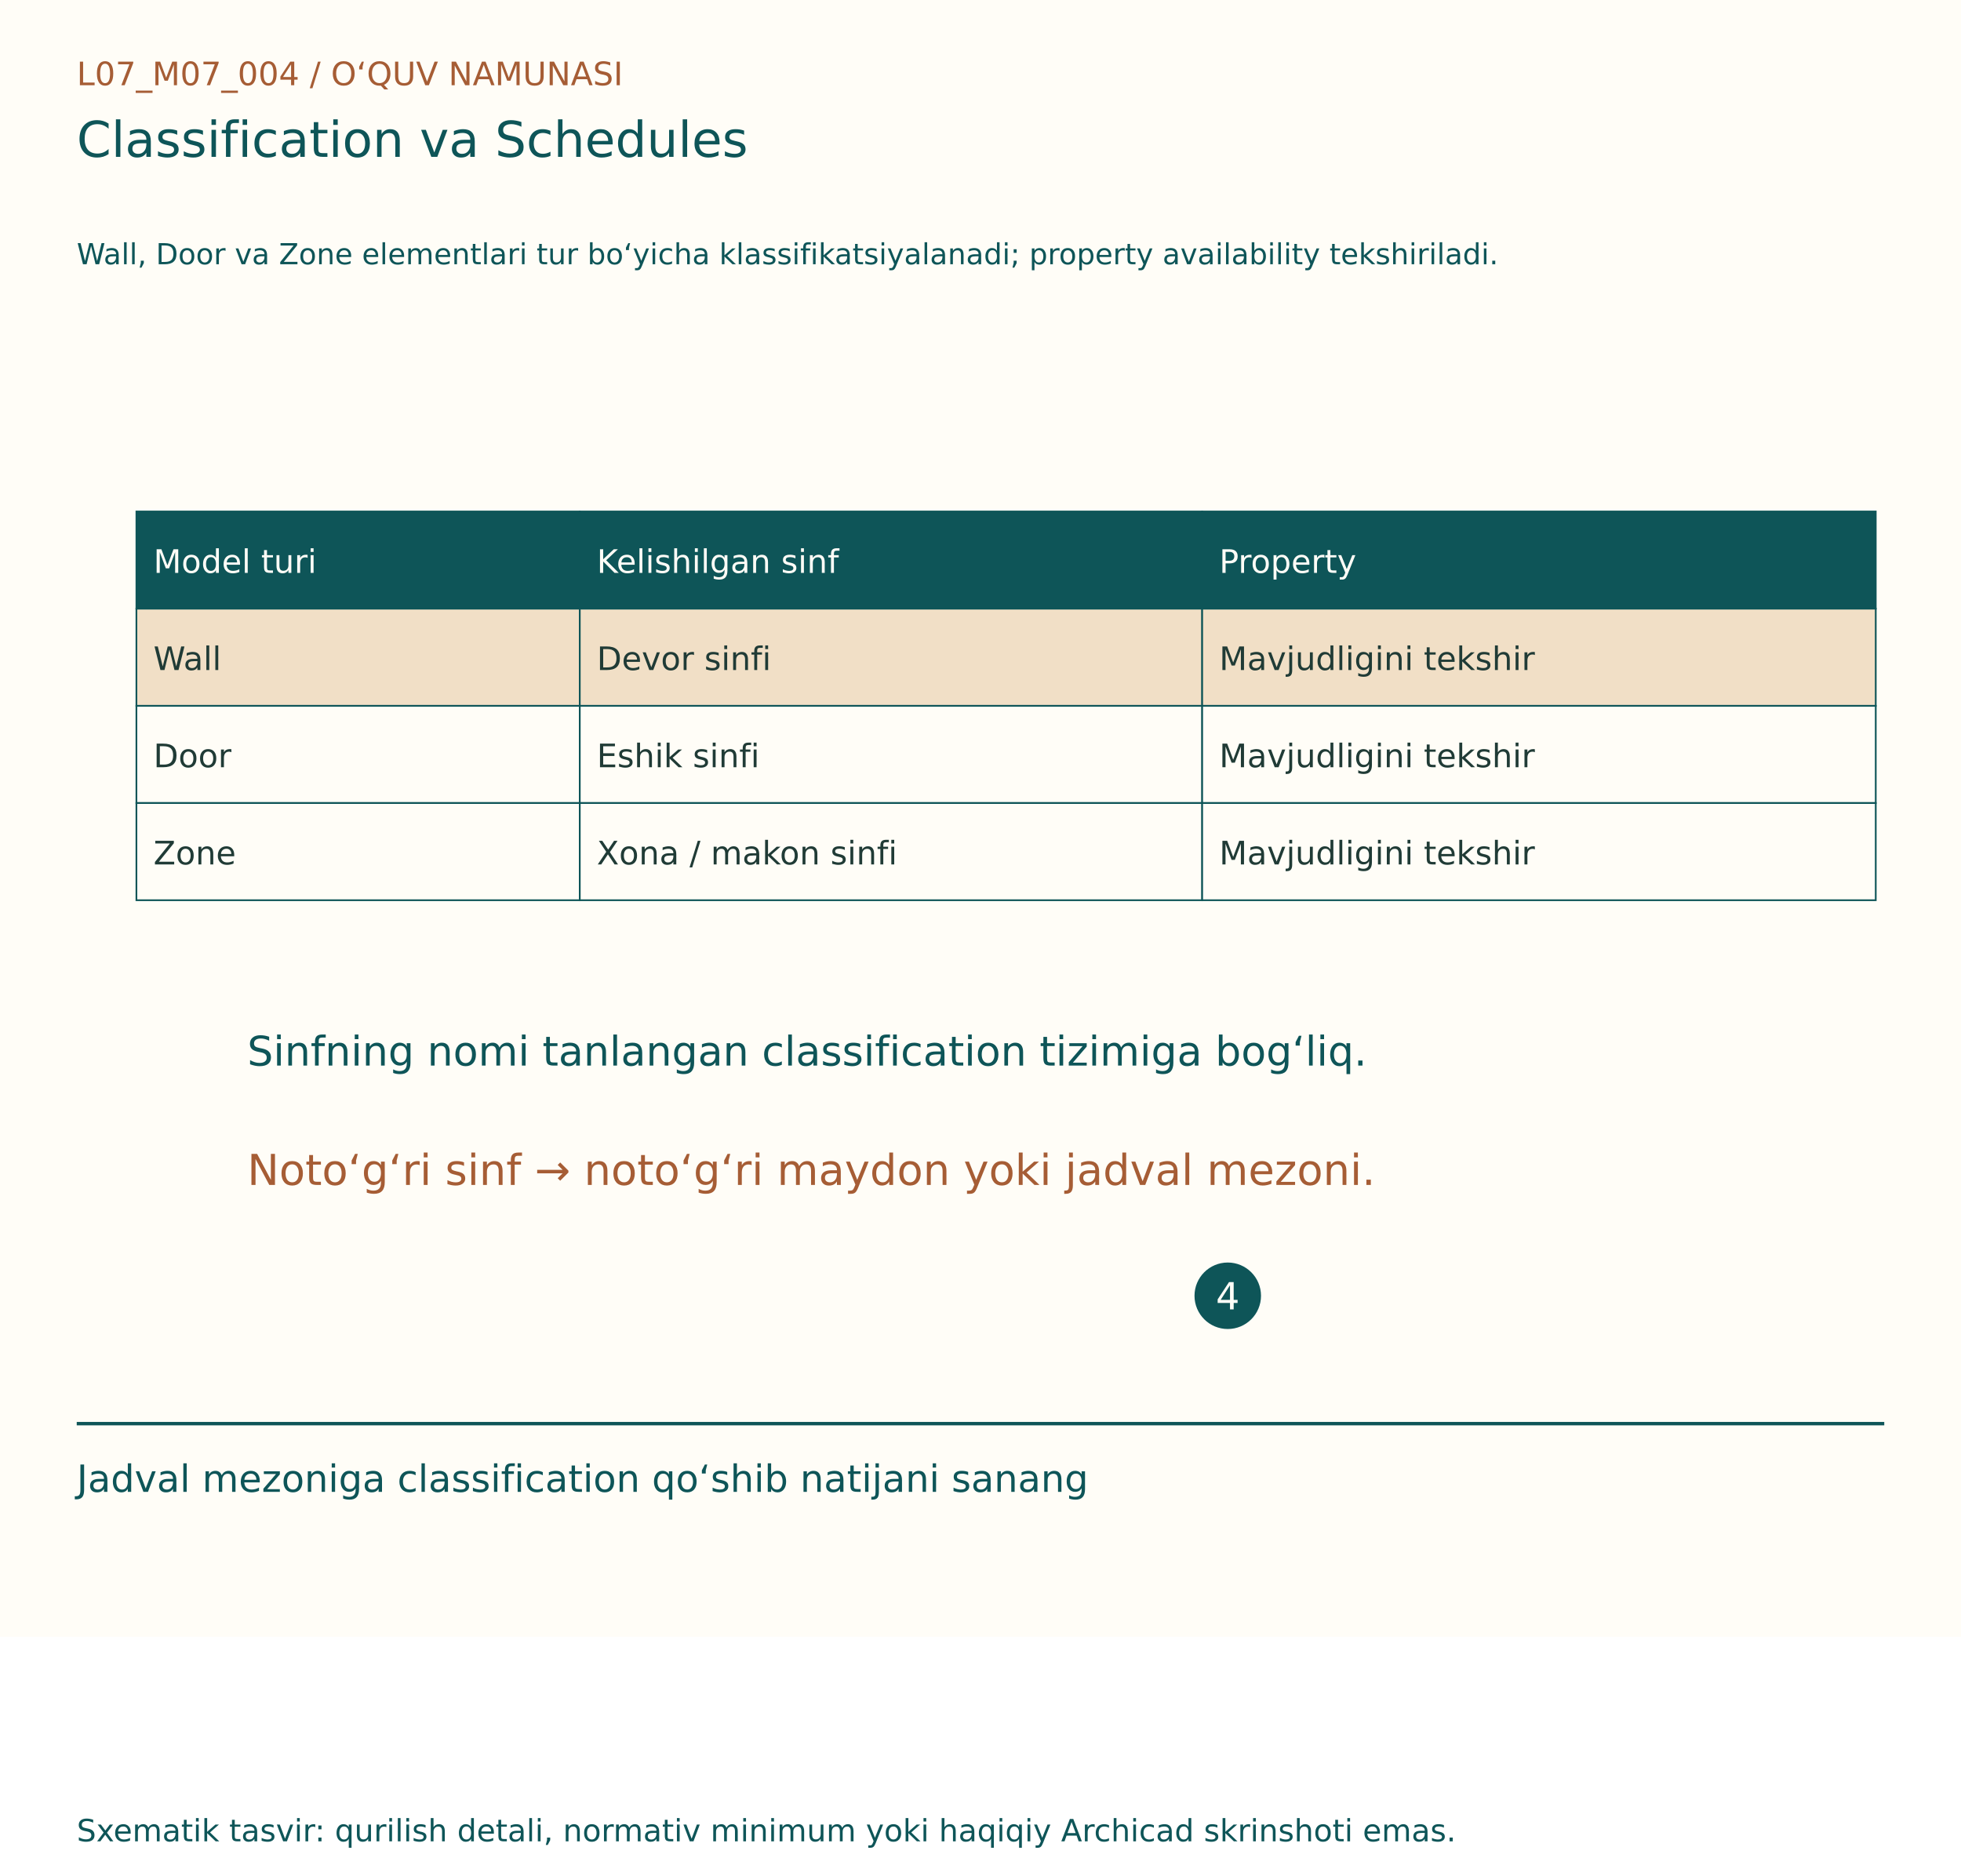
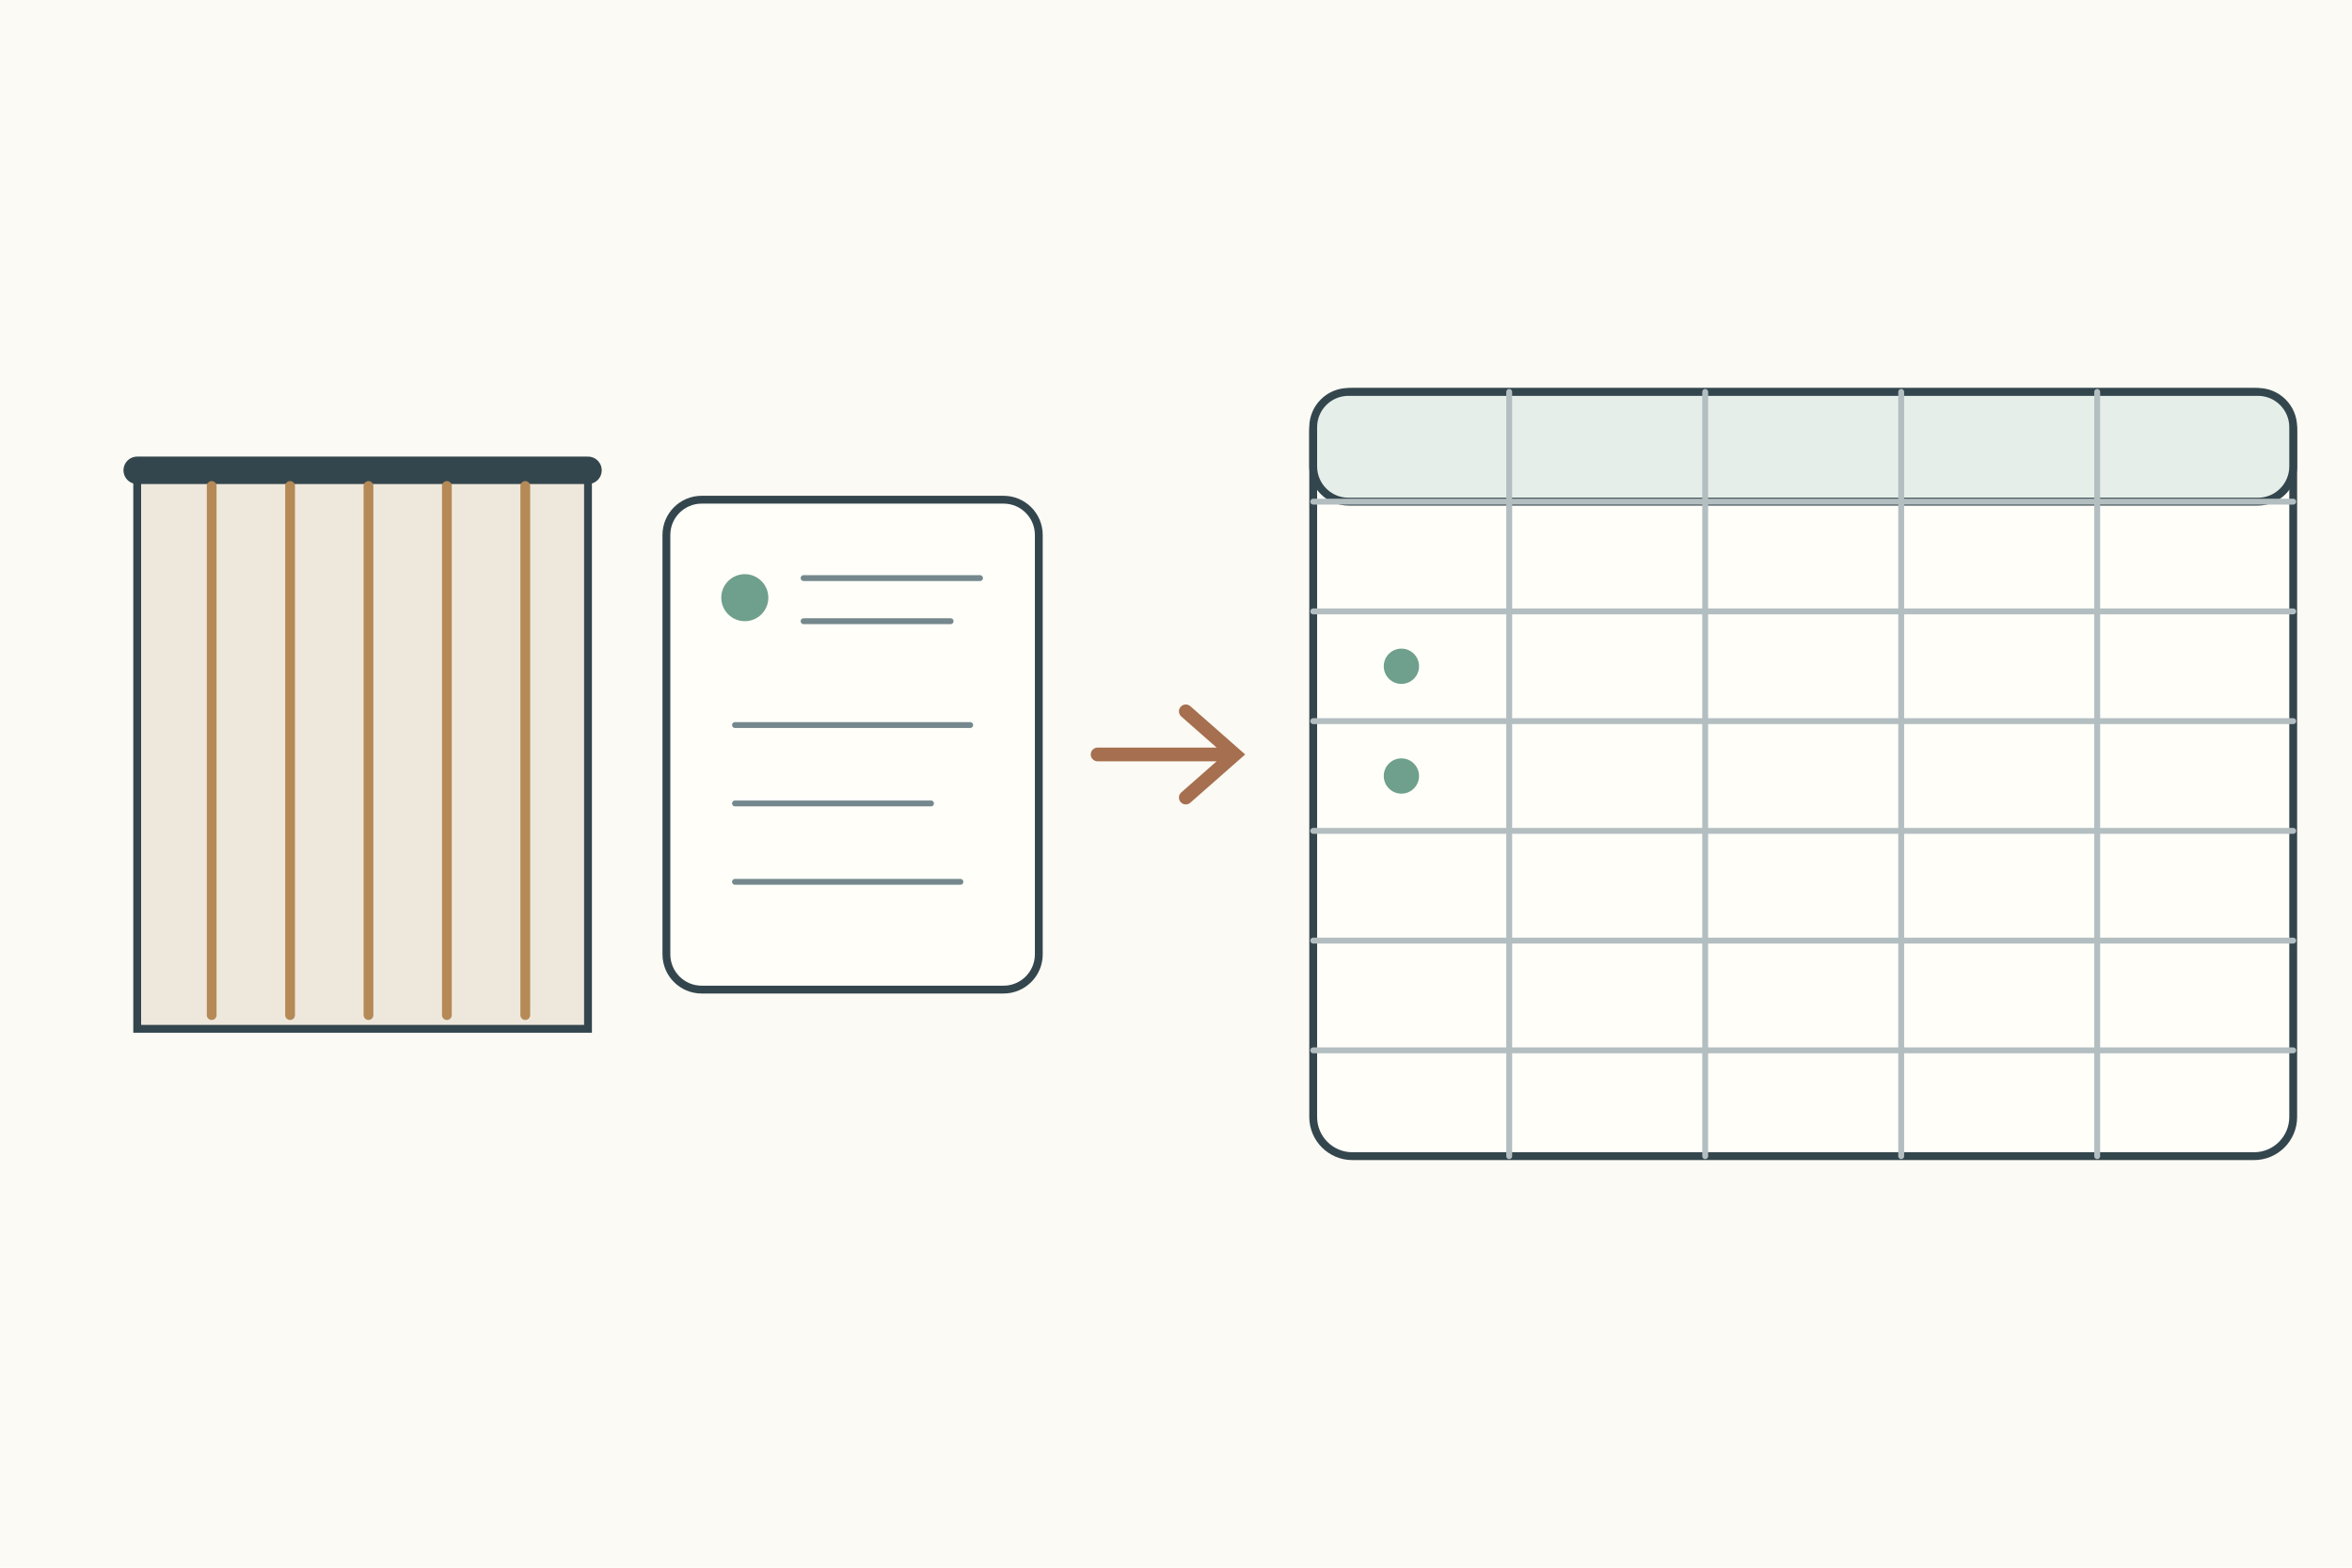
- <svg xmlns="http://www.w3.org/2000/svg" width="1150" height="1100" viewBox="0 0 1150 1100">
-   <rect width="1150" height="960" fill="#FFFDF7" />
-   <g font-family="DejaVu Sans, Segoe UI, sans-serif">
-     <text x="45" y="50" font-size="19" fill="#A65D35">L07_M07_004  /  O‘QUV NAMUNASI</text>
-     <text x="45" y="92" font-size="29" fill="#0E5558">Classification va Schedules</text>
-     <text x="45" y="155" font-size="17" fill="#0E5558">Wall, Door va Zone elementlari tur bo‘yicha klassifikatsiyalanadi; property availability tekshiriladi.</text>
-     <g transform="translate(0,80)">
-       <rect x="80" y="220" width="260" height="57" fill="#0E5558" stroke="#0E5558" stroke-width="1" />
-       <text x="90" y="256" font-size="19" fill="#FFFDF7">Model turi</text>
-       <rect x="340" y="220" width="365" height="57" fill="#0E5558" stroke="#0E5558" stroke-width="1" />
-       <text x="350" y="256" font-size="19" fill="#FFFDF7">Kelishilgan sinf</text>
-       <rect x="705" y="220" width="395" height="57" fill="#0E5558" stroke="#0E5558" stroke-width="1" />
-       <text x="715" y="256" font-size="19" fill="#FFFDF7">Property</text>
-       <rect x="80" y="277" width="260" height="57" fill="#F1DFC6" stroke="#0E5558" stroke-width="1" />
-       <text x="90" y="313" font-size="19" fill="#203B36">Wall</text>
-       <rect x="340" y="277" width="365" height="57" fill="#F1DFC6" stroke="#0E5558" stroke-width="1" />
-       <text x="350" y="313" font-size="19" fill="#203B36">Devor sinfi</text>
-       <rect x="705" y="277" width="395" height="57" fill="#F1DFC6" stroke="#0E5558" stroke-width="1" />
-       <text x="715" y="313" font-size="19" fill="#203B36">Mavjudligini tekshir</text>
-       <rect x="80" y="334" width="260" height="57" fill="#FFFDF7" stroke="#0E5558" stroke-width="1" />
-       <text x="90" y="370" font-size="19" fill="#203B36">Door</text>
-       <rect x="340" y="334" width="365" height="57" fill="#FFFDF7" stroke="#0E5558" stroke-width="1" />
-       <text x="350" y="370" font-size="19" fill="#203B36">Eshik sinfi</text>
-       <rect x="705" y="334" width="395" height="57" fill="#FFFDF7" stroke="#0E5558" stroke-width="1" />
-       <text x="715" y="370" font-size="19" fill="#203B36">Mavjudligini tekshir</text>
-       <rect x="80" y="391" width="260" height="57" fill="#FFFDF7" stroke="#0E5558" stroke-width="1" />
-       <text x="90" y="427" font-size="19" fill="#203B36">Zone</text>
-       <rect x="340" y="391" width="365" height="57" fill="#FFFDF7" stroke="#0E5558" stroke-width="1" />
-       <text x="350" y="427" font-size="19" fill="#203B36">Xona / makon sinfi</text>
-       <rect x="705" y="391" width="395" height="57" fill="#FFFDF7" stroke="#0E5558" stroke-width="1" />
-       <text x="715" y="427" font-size="19" fill="#203B36">Mavjudligini tekshir</text>
-       <text x="145" y="545" font-size="24" fill="#0E5558">Sinfning nomi tanlangan classification tizimiga bog‘liq.</text>
-       <text x="145" y="615" font-size="25" fill="#A65D35">Noto‘g‘ri sinf → noto‘g‘ri maydon yoki jadval mezoni.</text>
-       <circle cx="720" cy="680" r="18" fill="#0E5558" stroke="#0E5558" stroke-width="3" />
-       <text x="713" y="688" font-size="22" fill="#FFFDF7">4</text>
+ <svg xmlns="http://www.w3.org/2000/svg" width="1200" height="800">
+   <rect width="1200" height="800" fill="#fbfaf4" />
+   <g stroke="#34464d" stroke-width="4" fill="none" stroke-linecap="round">
+     <g transform="translate(70 145)">
+       <g transform="translate(0 95)">
+         <rect width="230" height="285" fill="#eee8dc" />
+         <path d="M0 0h230" stroke-width="14" />
+         <path d="M38 8v270M78 8v270M118 8v270M158 8v270M198 8v270" stroke="#b58a57" stroke-width="5" />
+       </g>
+       <g transform="translate(270 110)">
+         <rect width="190" height="250" rx="18" fill="#fffef9" />
+         <circle cx="40" cy="50" r="12" fill="#6f9f8d" stroke="none" />
+         <path d="M70 40h90M70 62h75 M35 115h120 M35 155h100 M35 195h115" stroke="#75888d" stroke-width="3" />
+       </g>
+       <path d="M490 240h70m-25-22 25 22-25 22" stroke="#a66f50" stroke-width="7" />
+       <g transform="translate(600 55)">
+         <rect width="500" height="390" rx="20" fill="#fffef9" />
+         <rect width="500" height="56" rx="18" fill="#e5eee8" />
+         <path d="M100 0v390M200 0v390M300 0v390M400 0v390M0 56h500M0 112h500M0 168h500M0 224h500M0 280h500M0 336h500" stroke="#b3bec1" stroke-width="3" />
+         <circle cx="45" cy="140" r="9" fill="#6f9f8d" stroke="none" />
+         <circle cx="45" cy="196" r="9" fill="#6f9f8d" stroke="none" />
+       </g>
    </g>
-     <line x1="45" y1="835" x2="1105" y2="835" stroke="#0E5558" stroke-width="2" />
-     <text x="45" y="875" font-size="22" fill="#0E5558">Jadval mezoniga classification qo‘shib natijani sanang</text>
-     <text x="45" y="1080" font-size="18" fill="#0E5558">Sxematik tasvir: qurilish detali, normativ minimum yoki haqiqiy Archicad skrinshoti emas.</text>
  </g>
</svg>
